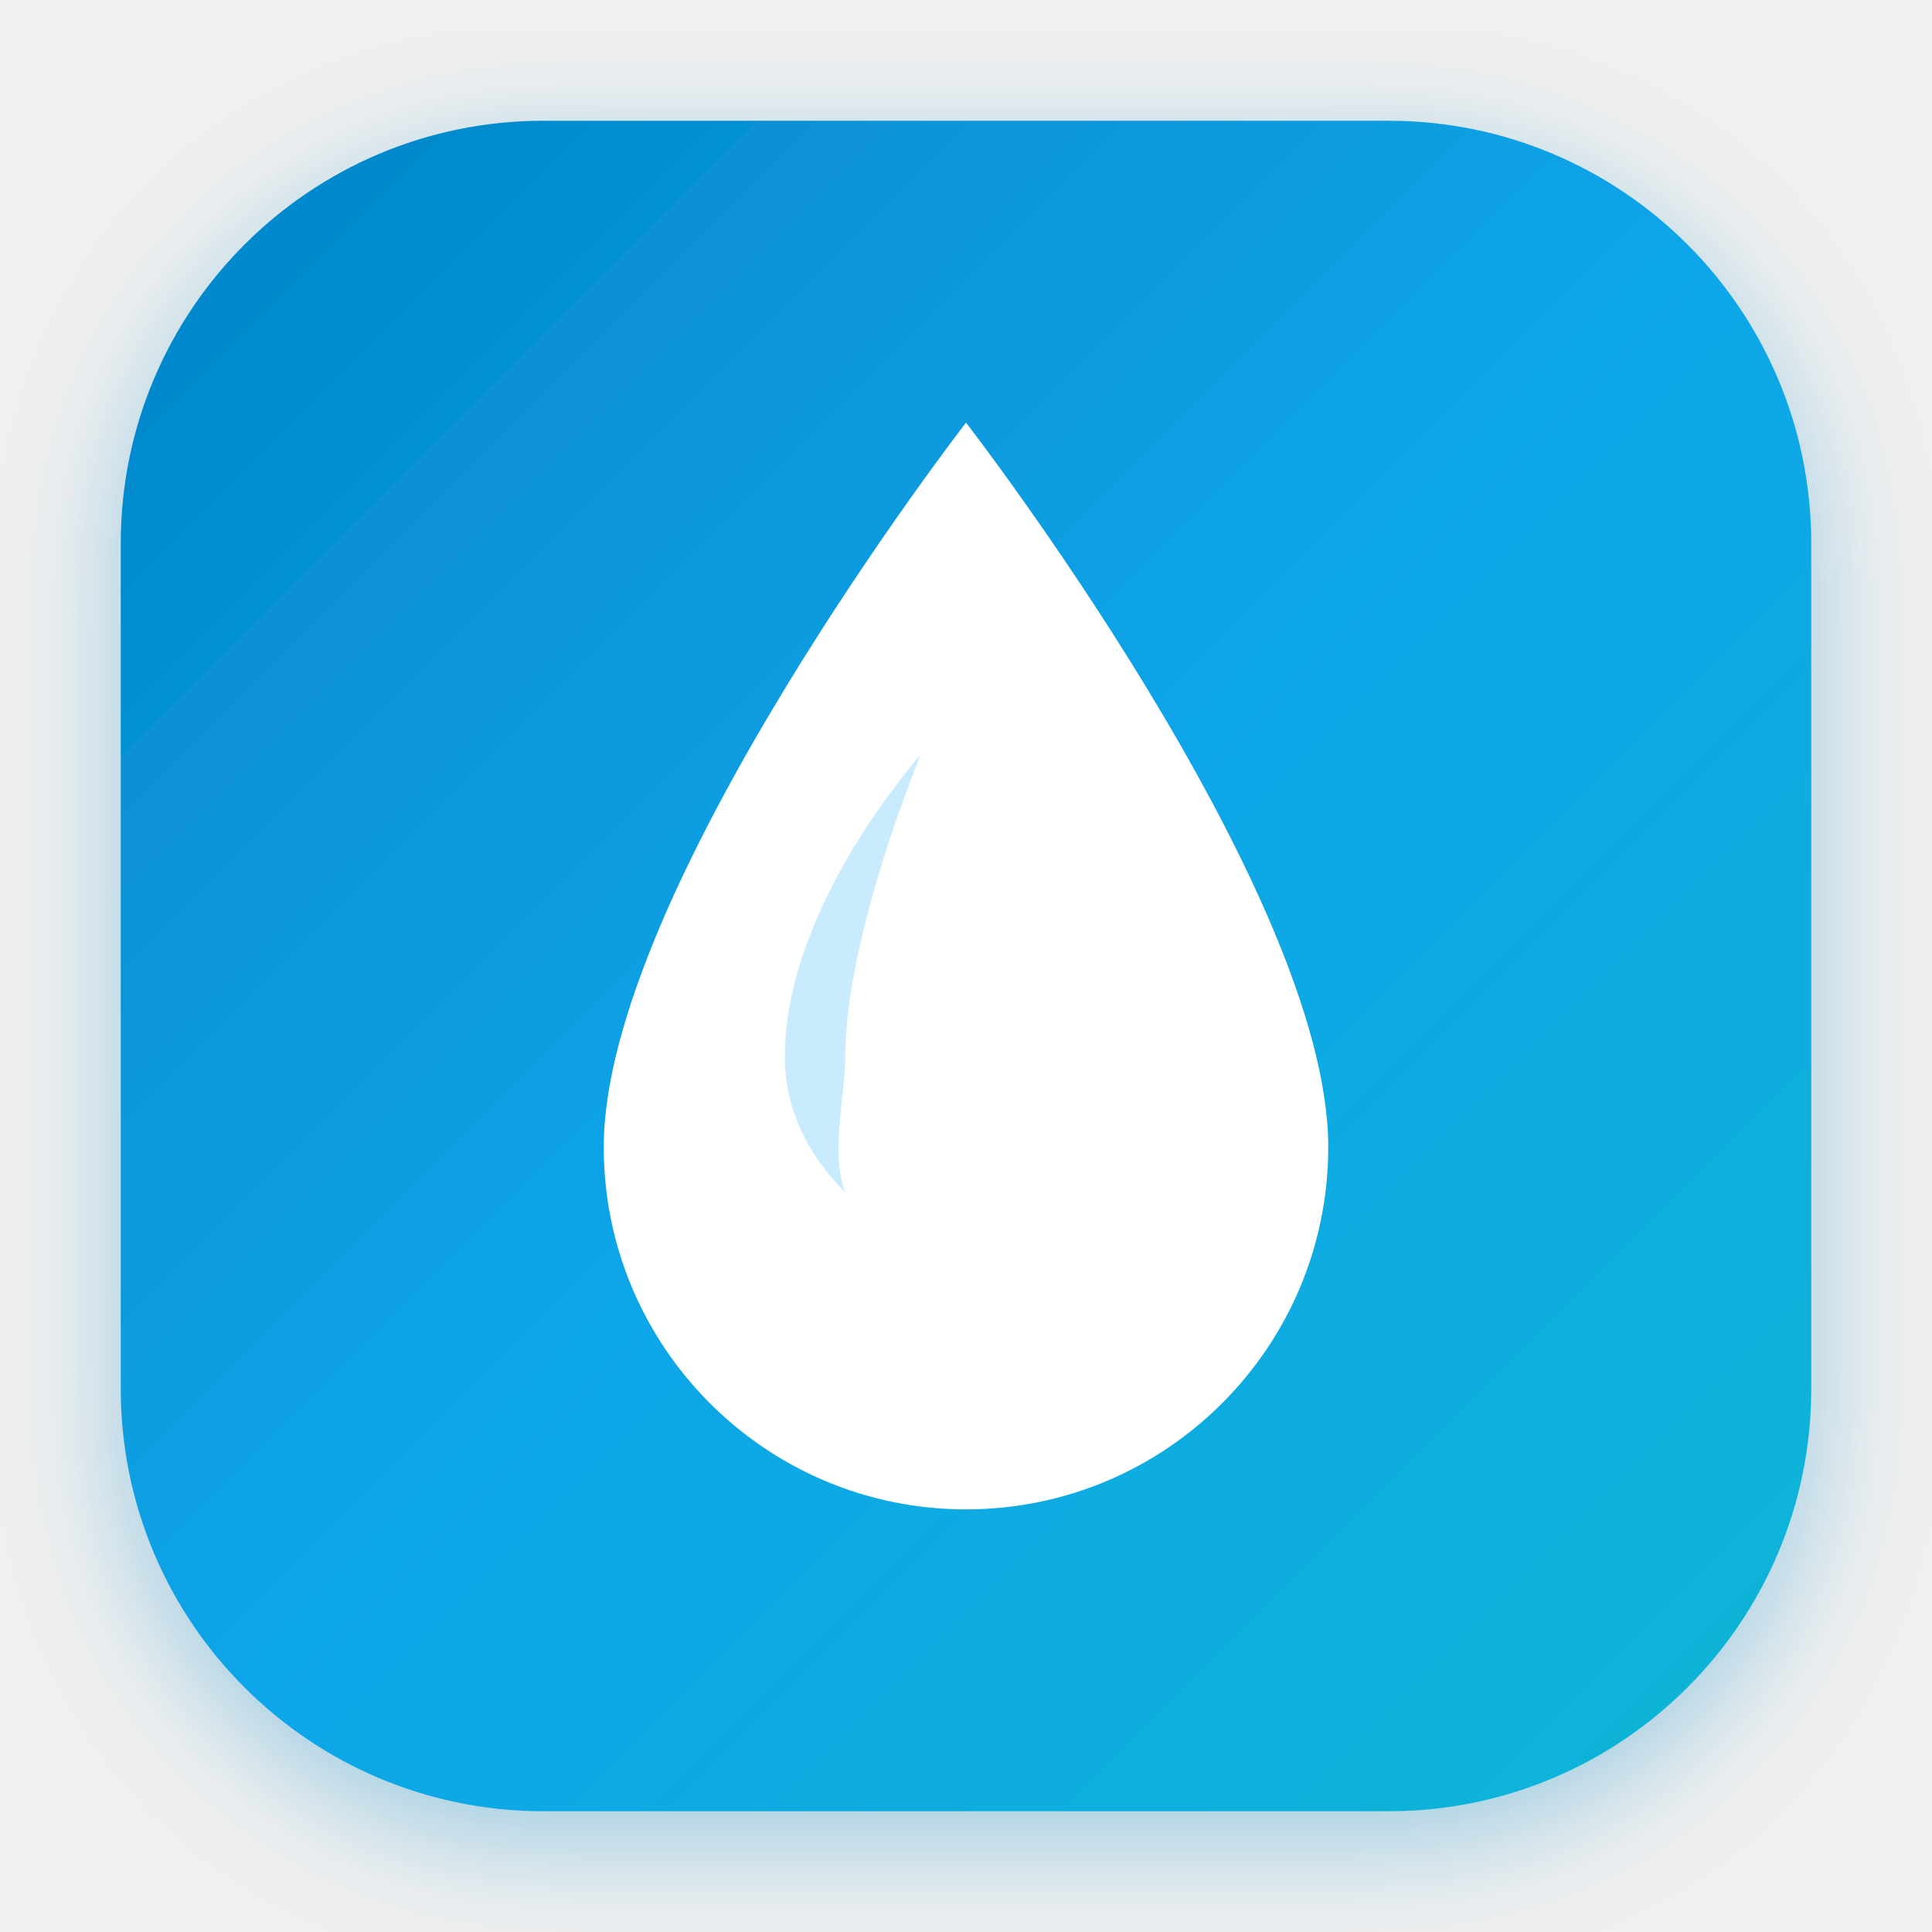
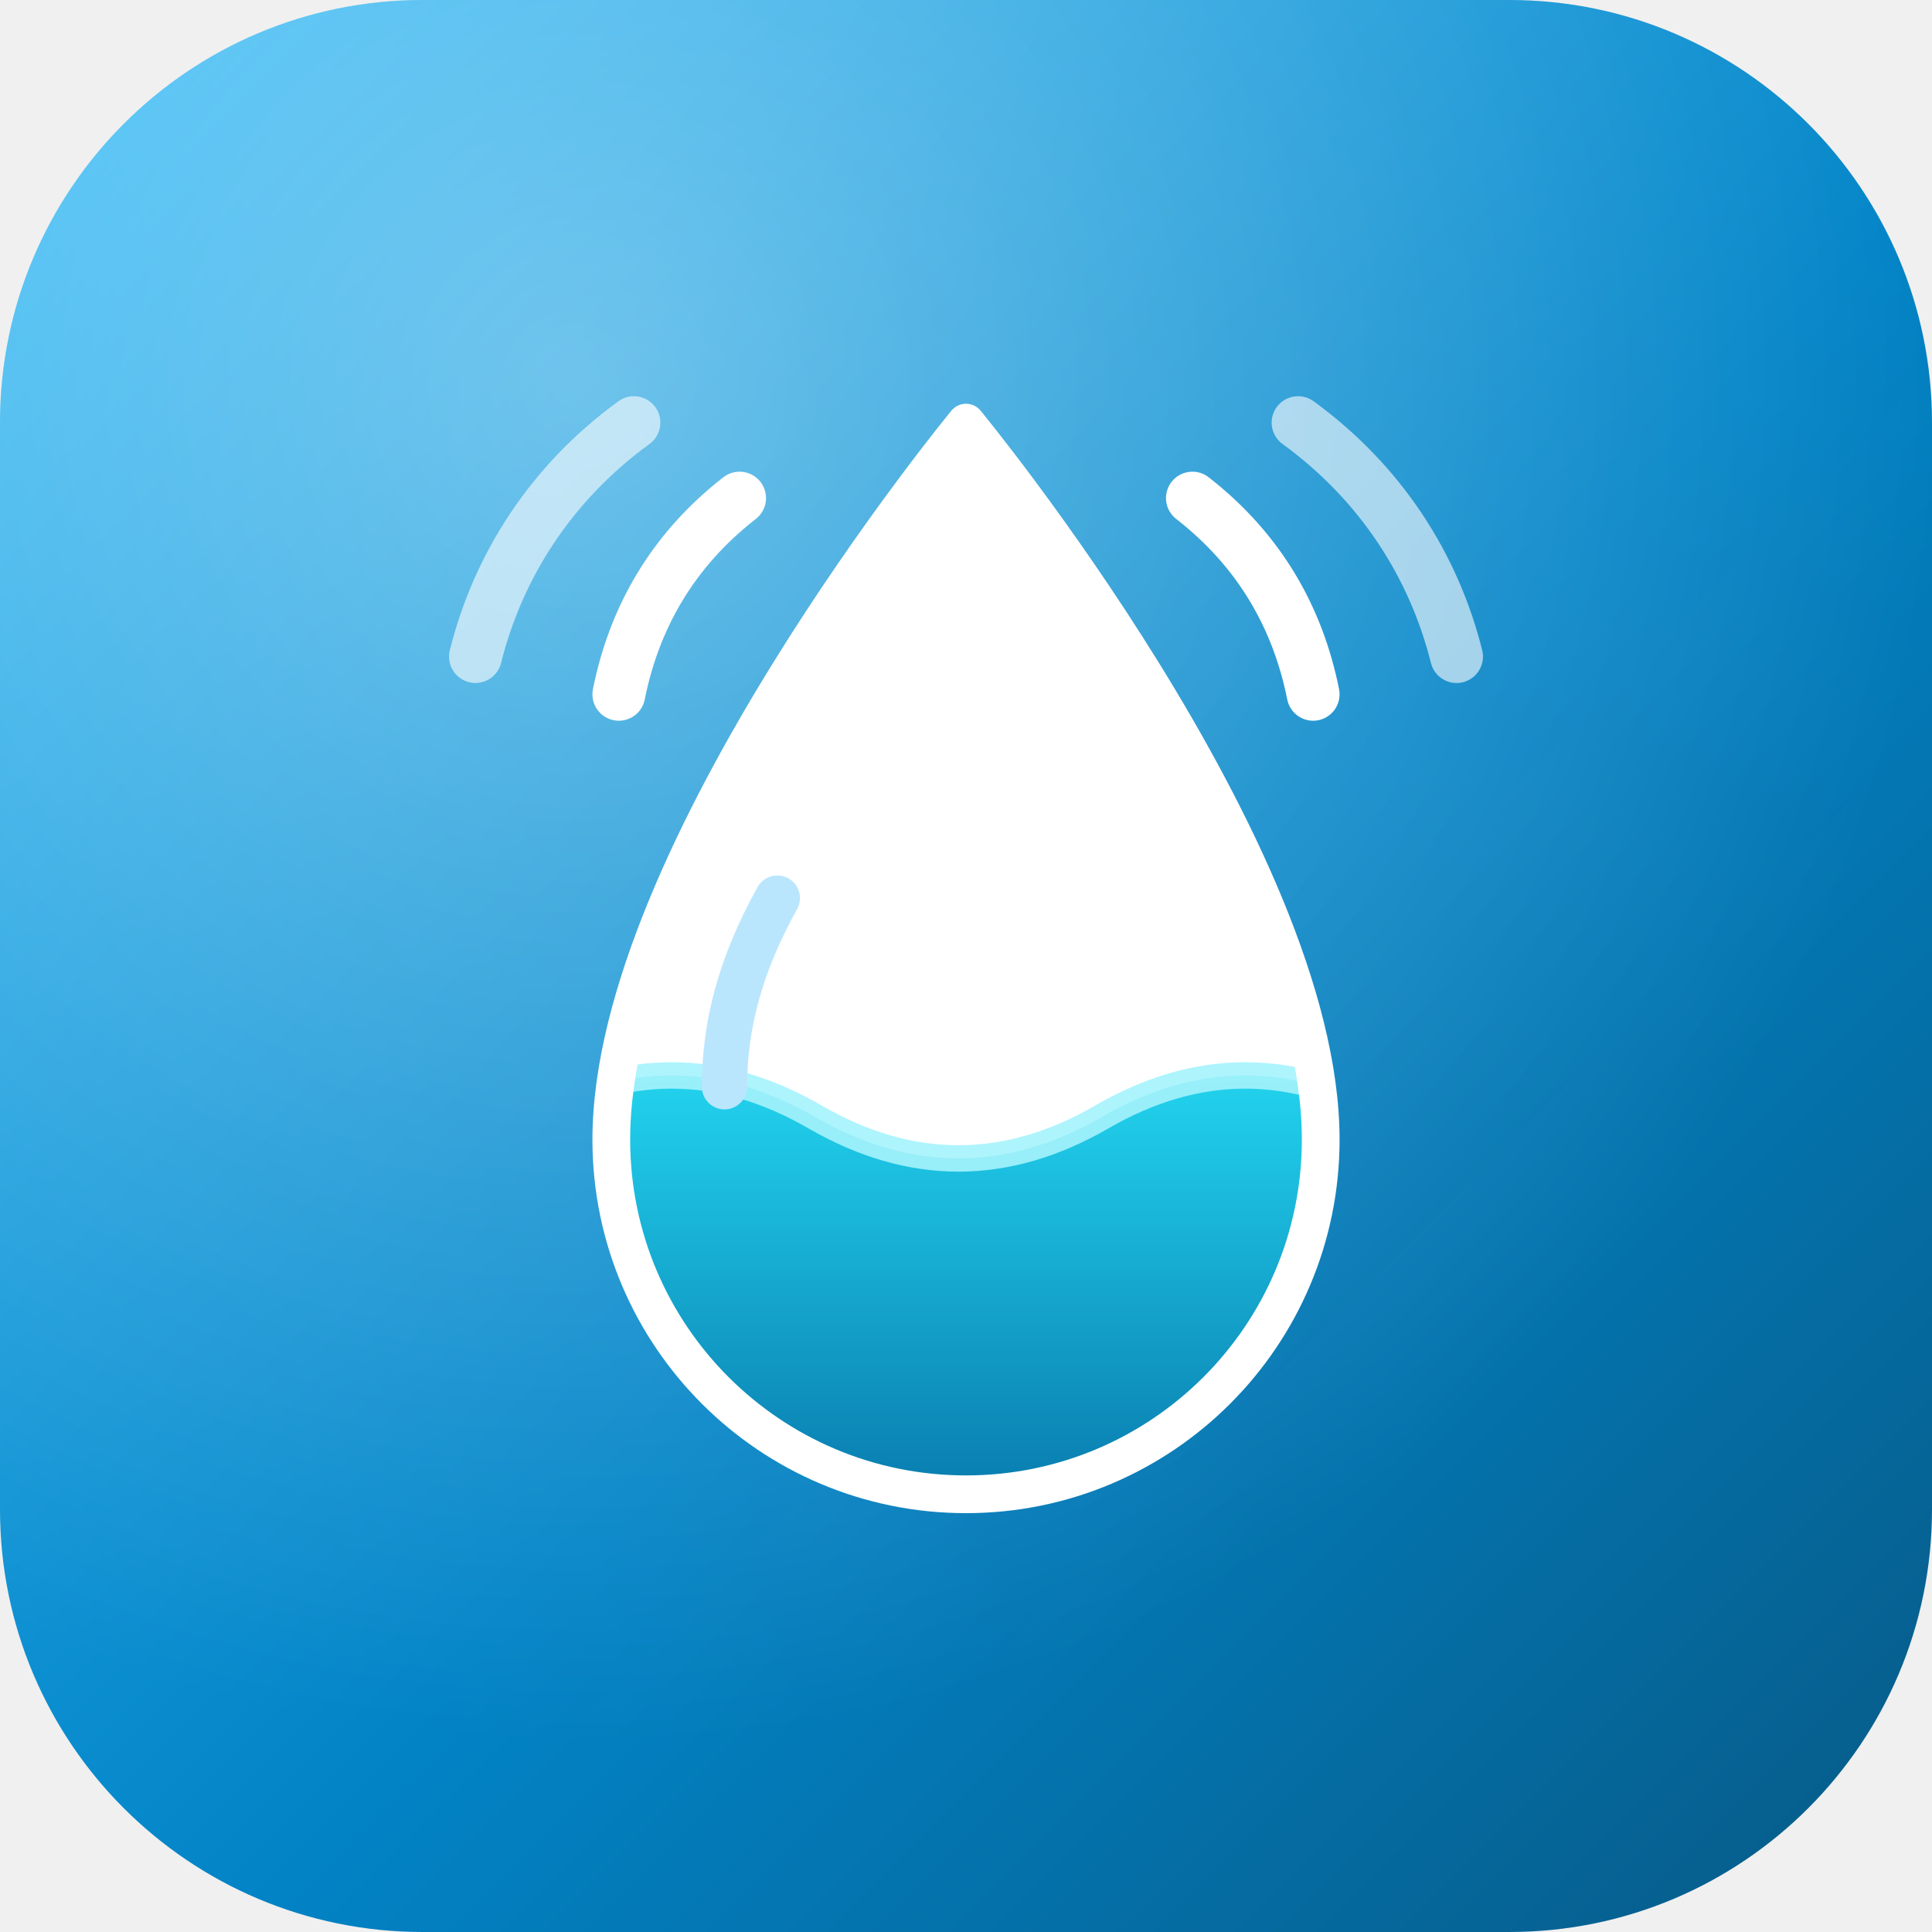
- <svg xmlns="http://www.w3.org/2000/svg" viewBox="0 0 512 512" width="100%" height="100%">
+ <svg xmlns="http://www.w3.org/2000/svg" viewBox="0 0 512 512">
  <defs>
-     <linearGradient id="aiyaGrad" x1="0%" y1="0%" x2="100%" y2="100%">
-       <stop offset="0%" stop-color="#0284c7" />
-       <stop offset="50%" stop-color="#0ea5e9" />
-       <stop offset="100%" stop-color="#06b6d4" />
+     <linearGradient id="bg" x1="0" y1="0" x2="1" y2="1">
+       <stop offset="0" stop-color="#38bdf8" />
+       <stop offset="0.55" stop-color="#0284c7" />
+       <stop offset="1" stop-color="#075985" />
    </linearGradient>
-     <filter id="shadow" x="-10%" y="-10%" width="120%" height="120%">
-       <feDropShadow dx="0" dy="8" stdDeviation="16" flood-color="#0284c7" flood-opacity="0.35" />
-     </filter>
+     <linearGradient id="water" x1="0" y1="0" x2="0" y2="1">
+       <stop offset="0" stop-color="#22d3ee" />
+       <stop offset="1" stop-color="#0369a1" />
+     </linearGradient>
+     <radialGradient id="glow" cx="0.3" cy="0.2" r="0.7">
+       <stop offset="0" stop-color="#ffffff" stop-opacity="0.35" />
+       <stop offset="1" stop-color="#ffffff" stop-opacity="0" />
+     </radialGradient>
+     <clipPath id="drop">
+       <path d="M256 112 C256 112 162 226 162 302 a94 94 0 0 0 188 0 C350 226 256 112 256 112 Z" />
+     </clipPath>
  </defs>
-   <rect x="32" y="32" width="448" height="448" rx="112" fill="url(#aiyaGrad)" filter="url(#shadow)" />
-   <path d="M256 112 C256 112, 160 236, 160 304 C160 357 203 400 256 400 C309 400 352 357 352 304 C352 236, 256 112, 256 112 Z" fill="#ffffff" />
-   <path d="M224 280 C224 248, 244 200, 244 200 C244 200, 208 240, 208 280 C208 296, 216 308, 224 316 C220 306, 224 290, 224 280 Z" fill="#bae6fd" opacity="0.8" />
+   <rect width="512" height="512" rx="112" fill="url(#bg)" />
+   <rect width="512" height="512" rx="112" fill="url(#glow)" />
+   <path d="M256 112 C256 112 162 226 162 302 a94 94 0 0 0 188 0 C350 226 256 112 256 112 Z" fill="#ffffff" />
+   <g clip-path="url(#drop)">
+     <path d="M140 296 Q 178 274 216 296 T 292 296 T 368 296 V 420 H 140 Z" fill="url(#water)" />
+     <path d="M140 296 Q 178 274 216 296 T 292 296 T 368 296" fill="none" stroke="#a5f3fc" stroke-width="7" stroke-linecap="round" opacity="0.9" />
+   </g>
+   <path d="M256 112 C256 112 162 226 162 302 a94 94 0 0 0 188 0 C350 226 256 112 256 112 Z" fill="none" stroke="#ffffff" stroke-width="10" stroke-linejoin="round" />
+   <path d="M206 238 C 196 256 192 272 192 288" fill="none" stroke="#bae6fd" stroke-width="12" stroke-linecap="round" />
+   <g fill="none" stroke="#ffffff" stroke-width="14" stroke-linecap="round">
+     <path d="M196 132 C 178 146 168 164 164 184" />
+     <path d="M316 132 C 334 146 344 164 348 184" />
+     <path d="M168 112 C 146 128 132 150 126 174" opacity="0.6" />
+     <path d="M344 112 C 366 128 380 150 386 174" opacity="0.6" />
+   </g>
</svg>
